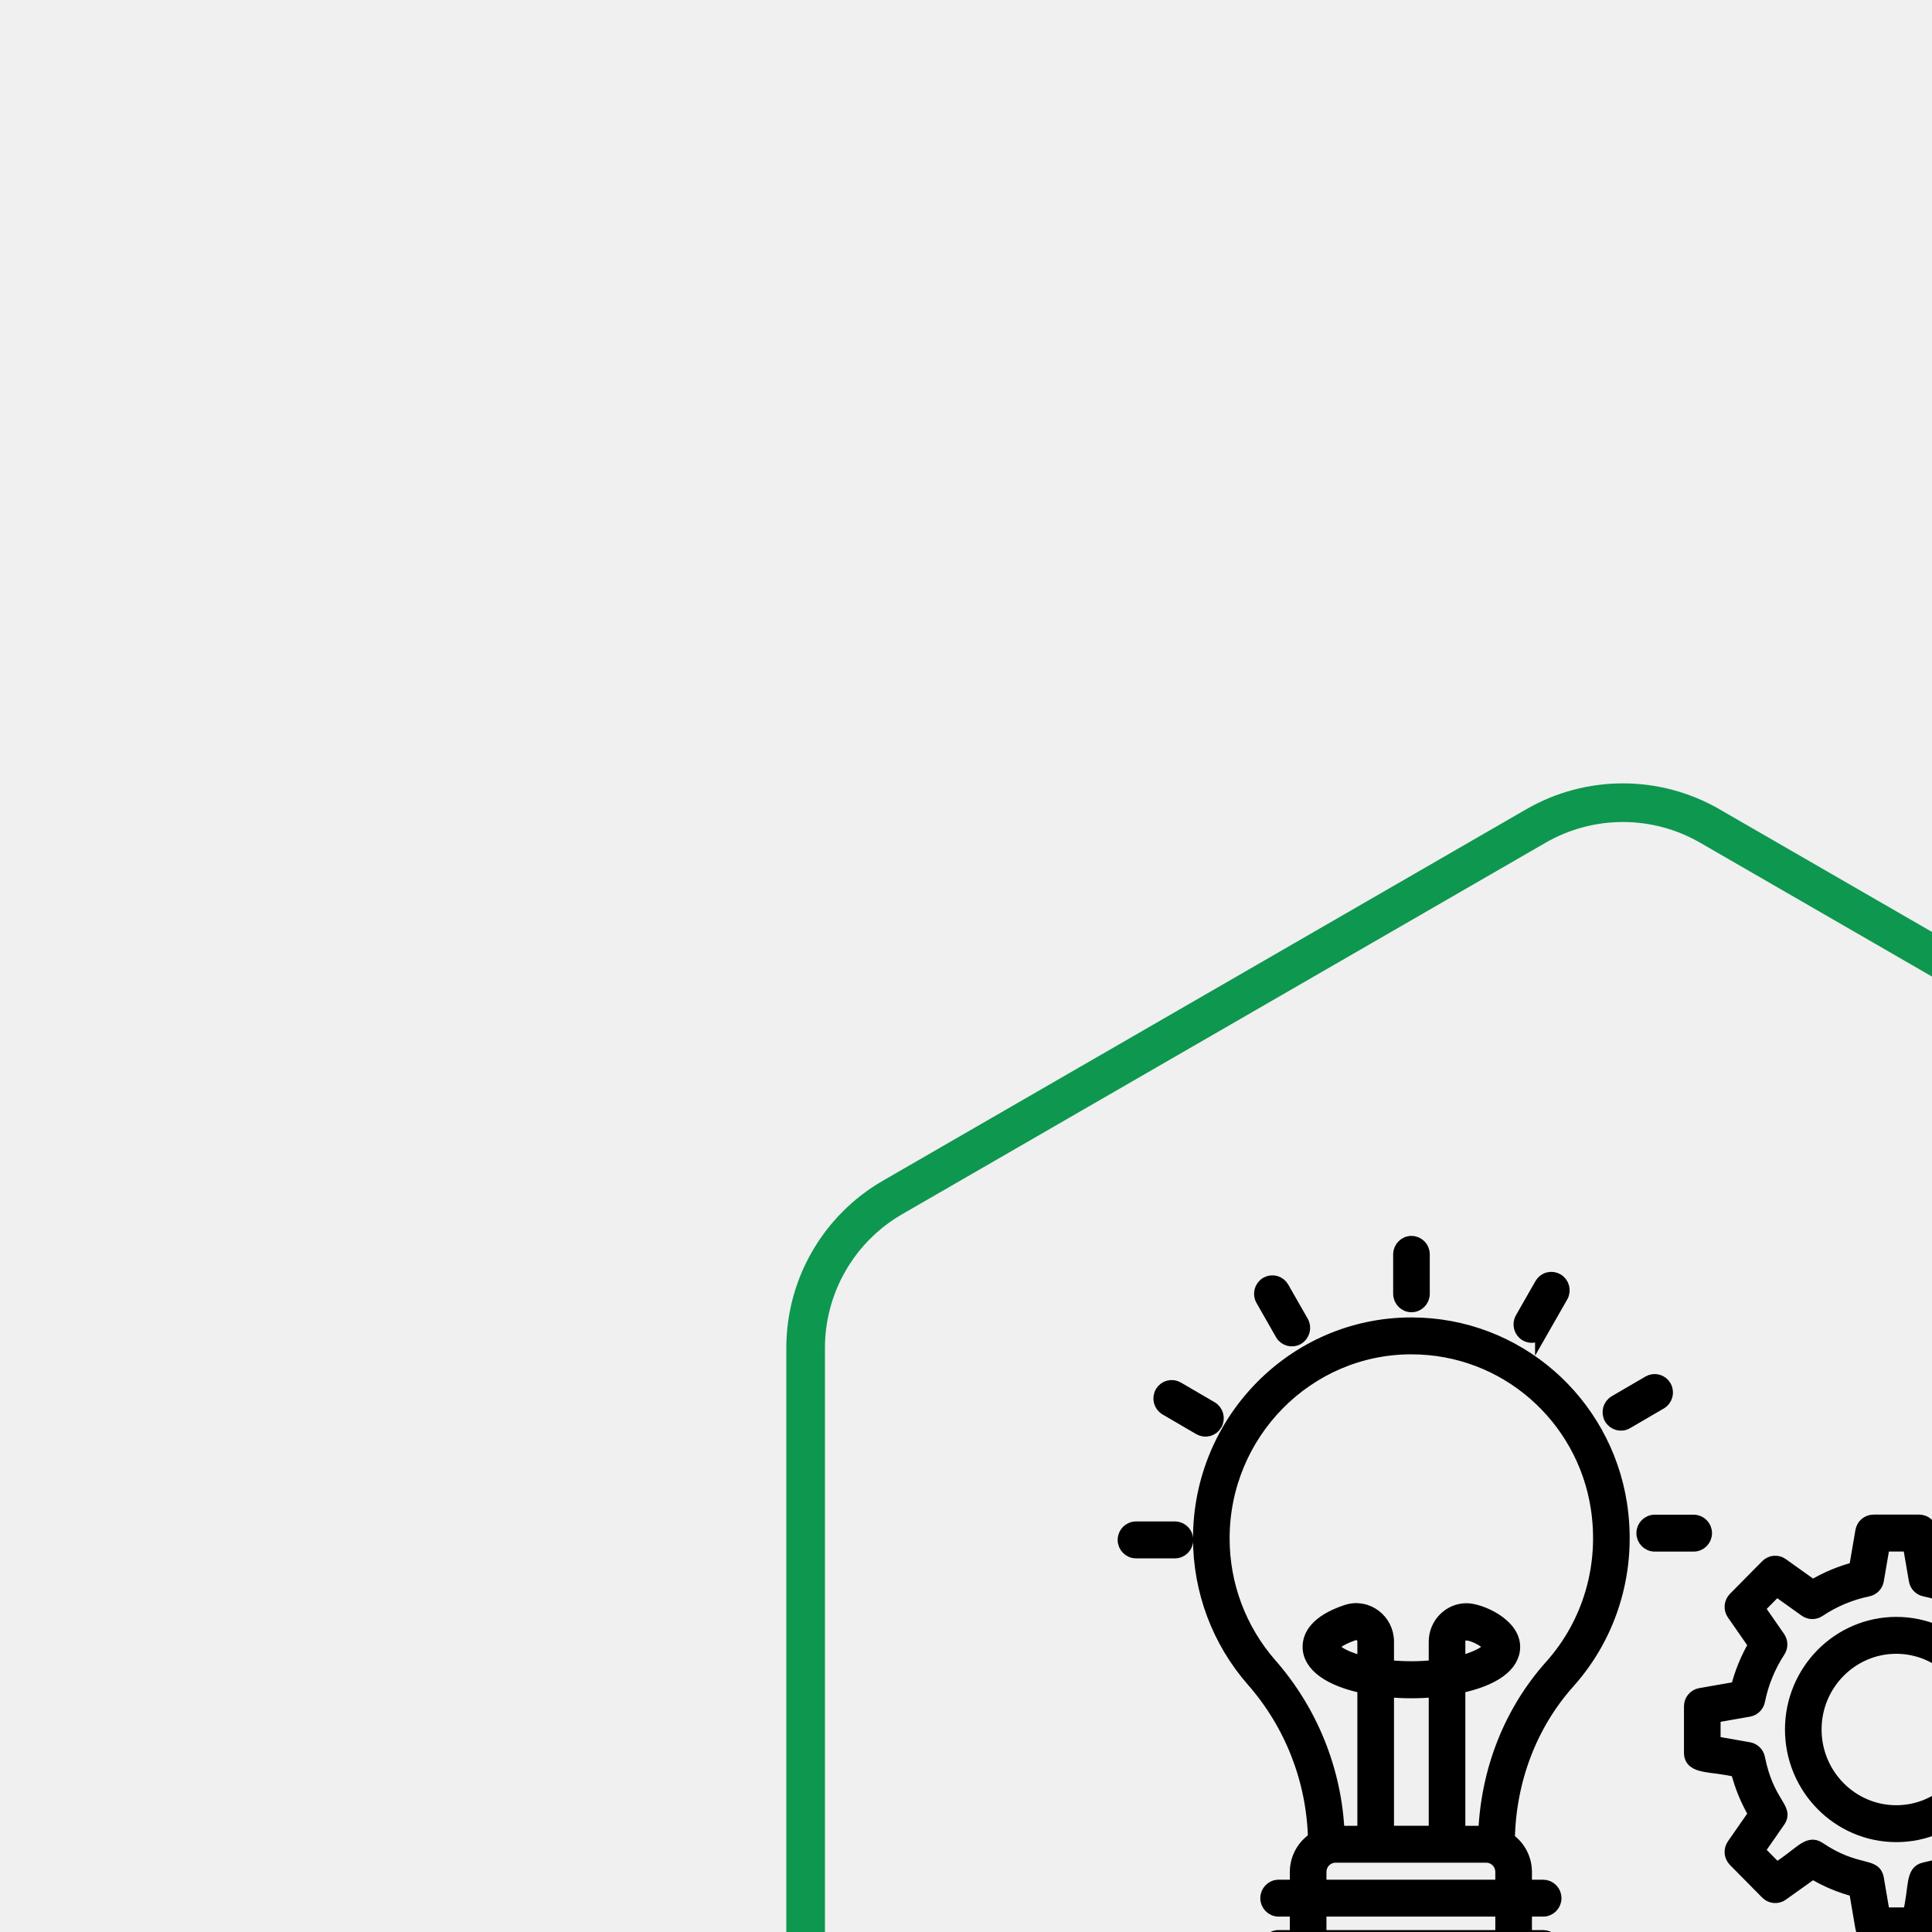
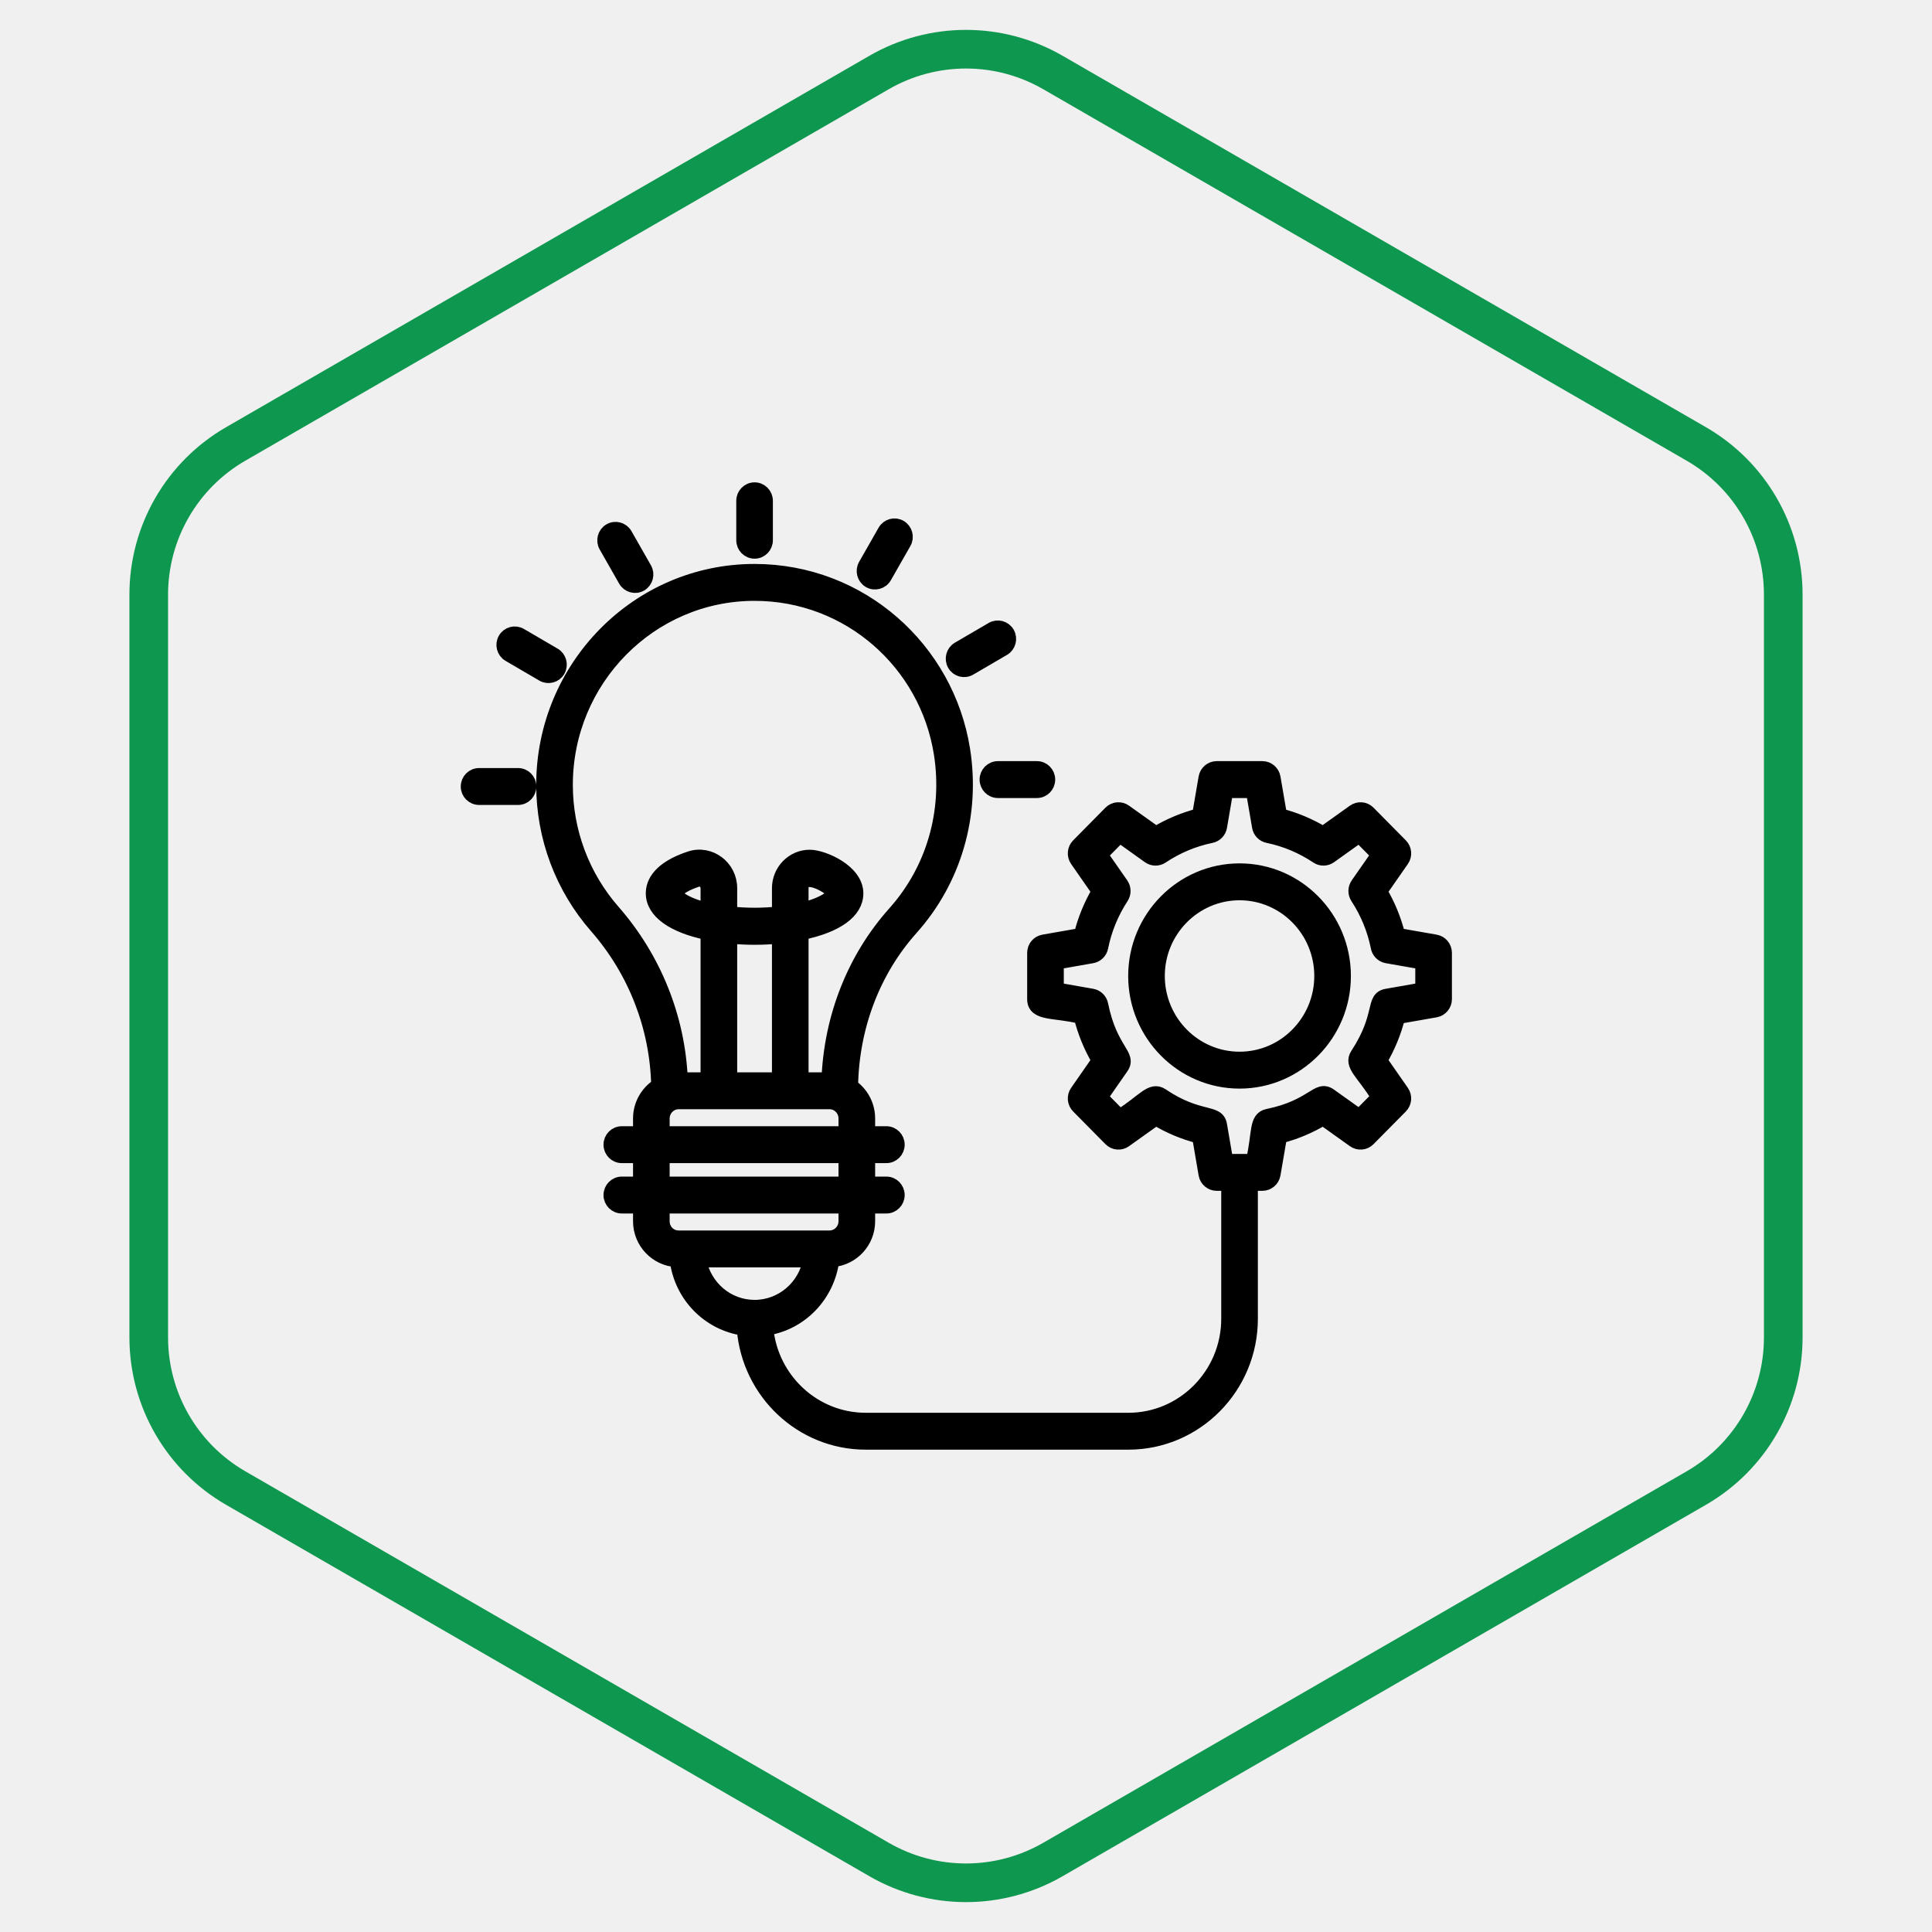
- <svg xmlns="http://www.w3.org/2000/svg" width="100" height="100" viewBox="0 0 100 100">
-   <defs>
-     <clipPath id="3jc8a">
-       <path fill="#fff" d="M79 41.887a10 10 0 0 1 10 0l33.301 19.226a10 10 0 0 1 5 8.66v38.453a10 10 0 0 1-5 8.66L89 136.114a10 10 0 0 1-10 0l-33.301-19.226a10 10 0 0 1-5-8.66V69.773a10 10 0 0 1 5-8.66z" />
-     </clipPath>
-   </defs>
-   <g>
-     <g>
-       <g>
-         <path fill="none" stroke="#0e974f" stroke-miterlimit="50" stroke-width="4" d="M79 41.887a10 10 0 0 1 10 0l33.301 19.226a10 10 0 0 1 5 8.66v38.453a10 10 0 0 1-5 8.66L89 136.114a10 10 0 0 1-10 0l-33.301-19.226a10 10 0 0 1-5-8.66V69.773a10 10 0 0 1 5-8.66z" clip-path="url(&quot;#3jc8a&quot;)" />
-       </g>
-       <g>
-         <path d="M107.601 90.206l-1.822.318c-.8.14-.2 1.004-1.541 3.053-.37.567.317.957 1.075 2.21l-.962.974-1.51-1.077c-.668-.471-.869.577-3.221 1.06-.661.136-.45.922-.785 2.333h-1.361l-.315-1.843c-.136-.793-1.079-.249-3.021-1.559-.564-.378-.965.332-2.186 1.086l-.961-.973 1.063-1.529c.467-.67-.568-.875-1.047-3.259a.602.602 0 0 0-.484-.476l-1.816-.318v-1.379l1.816-.319a.602.602 0 0 0 .484-.475c.185-.922.54-1.791 1.058-2.584a.61.61 0 0 0-.01-.68l-1.064-1.53.961-.973 1.51 1.078c.2.141.469.147.673.01a7.183 7.183 0 0 1 2.554-1.07.602.602 0 0 0 .47-.49l.315-1.838h1.36l.316 1.838c.042.245.229.44.47.49a7.168 7.168 0 0 1 2.548 1.07.594.594 0 0 0 .674-.01l1.509-1.078.962.974-1.065 1.528a.61.61 0 0 0-.01.681 7.34 7.34 0 0 1 1.052 2.548.602.602 0 0 0 .49.511l1.821.32zM70.213 104.25H75.9c-.257 1.354-1.436 2.38-2.848 2.38-1.4 0-2.57-1.008-2.84-2.38zm-1.906-2.04v-.75h9.44v.75c0 .458-.368.83-.82.83h-7.8a.817.817 0 0 1-.82-.83zm0-3.357h9.44v1.397h-9.44zm0-1.96c0-.458.368-.83.82-.83h7.8c.452 0 .82.372.82.83v.75h-9.44zm7.19-10.821v-1.097c0-.968 1.64.036 1.64.265 0 .11-.425.54-1.64.832zm-3.694 1.42c.809.08 1.692.08 2.498 0v7.36h-2.498zm-2.836-2.252c0-.051.193-.377 1.112-.682.243-.084.528.115.528.414v1.104c-1.23-.29-1.64-.72-1.64-.836zm-5.672-5.613c0-5.447 4.375-9.877 9.753-9.877 4.899 0 8.899 3.597 9.633 8.254.474 3.008-.398 6.012-2.391 8.242-2.088 2.333-3.291 5.37-3.424 8.607h-1.37v-7.548c1.806-.371 2.837-1.109 2.837-2.065 0-1.168-1.732-1.908-2.424-1.908-.886 0-1.608.737-1.608 1.643v1.292c-.81.09-1.683.09-2.498 0v-1.295c0-1.115-1.068-1.906-2.097-1.564-1.6.531-1.934 1.29-1.934 1.832 0 .95 1.054 1.702 2.835 2.066v7.547h-1.362a14.137 14.137 0 0 0-3.502-8.693 9.914 9.914 0 0 1-2.448-6.533zm45.006 8.095l-1.925-.337a8.52 8.52 0 0 0-.922-2.249l1.125-1.616a.61.61 0 0 0-.066-.776l-1.673-1.693a.592.592 0 0 0-.767-.067l-1.595 1.139a8.326 8.326 0 0 0-2.218-.932l-.333-1.943a.6.6 0 0 0-.59-.502h-2.366a.6.6 0 0 0-.589.502l-.333 1.943c-.781.201-1.526.514-2.223.932l-1.596-1.139a.592.592 0 0 0-.767.067l-1.673 1.693a.61.61 0 0 0-.066.776l1.124 1.616a8.567 8.567 0 0 0-.92 2.25l-1.92.336a.604.604 0 0 0-.496.597v2.395c0 .828 1.116.59 2.416.934.198.787.506 1.538.92 2.243l-1.124 1.616a.61.61 0 0 0 .066.776l1.673 1.693c.206.208.53.237.767.067l1.595-1.138a8.25 8.25 0 0 0 2.224.932l.333 1.948a.6.6 0 0 0 .59.502h.585v6.97c0 2.877-2.313 5.217-5.156 5.217H78.805c-2.67 0-4.87-2.064-5.129-4.698 1.773-.278 3.161-1.705 3.411-3.542a2.026 2.026 0 0 0 1.856-2.024v-.75h.931c.33 0 .598-.271.598-.605a.601.601 0 0 0-.598-.605h-.931v-1.397h.931c.33 0 .598-.271.598-.605a.601.601 0 0 0-.598-.605h-.931v-.75c0-.7-.351-1.319-.884-1.686.057-3.067 1.153-5.954 3.116-8.15 2.238-2.502 3.217-5.872 2.686-9.244-.824-5.224-5.31-9.273-10.813-9.273-6.036 0-10.948 4.973-10.948 11.087 0 2.705.976 5.31 2.748 7.335a12.908 12.908 0 0 1 3.202 8.213 2.04 2.04 0 0 0-.938 1.718v.75h-.931c-.33 0-.598.271-.598.605 0 .334.268.605.598.605h.93v1.397h-.93c-.33 0-.598.27-.598.605 0 .334.268.605.598.605h.93v.75c0 1.085.844 1.966 1.9 2.028.241 1.836 1.66 3.285 3.47 3.544.265 3.298 2.998 5.902 6.324 5.902H92.4c3.502 0 6.351-2.883 6.351-6.426v-6.971h.586a.6.6 0 0 0 .589-.502l.334-1.949c.776-.2 1.52-.513 2.217-.932l1.595 1.14c.239.169.562.14.767-.068l1.673-1.693a.61.61 0 0 0 .066-.776l-1.125-1.616a8.513 8.513 0 0 0 .922-2.243l1.925-.338a.603.603 0 0 0 .496-.596V88.32a.603.603 0 0 0-.496-.597z" />
-         <path fill="none" stroke="#000" stroke-miterlimit="50" stroke-width=".7" d="M107.601 90.206l-1.822.318c-.8.14-.2 1.004-1.541 3.053-.37.567.317.957 1.075 2.21l-.962.974-1.51-1.077c-.668-.471-.869.577-3.221 1.06-.661.136-.45.922-.785 2.333h-1.361l-.315-1.843c-.136-.793-1.079-.249-3.021-1.559-.564-.378-.965.332-2.186 1.086l-.961-.973 1.063-1.529c.467-.67-.568-.875-1.047-3.259a.602.602 0 0 0-.484-.476l-1.816-.318v-1.379l1.816-.319a.602.602 0 0 0 .484-.475c.185-.922.54-1.791 1.058-2.584a.61.61 0 0 0-.01-.68l-1.064-1.53.961-.973 1.51 1.078c.2.141.469.147.673.01a7.183 7.183 0 0 1 2.554-1.07.602.602 0 0 0 .47-.49l.315-1.838h1.36l.316 1.838c.042.245.229.44.47.49a7.168 7.168 0 0 1 2.548 1.07.594.594 0 0 0 .674-.01l1.509-1.078.962.974-1.065 1.528a.61.61 0 0 0-.01.681 7.34 7.34 0 0 1 1.052 2.548.602.602 0 0 0 .49.511l1.821.32zM70.213 104.25H75.9c-.257 1.354-1.436 2.38-2.848 2.38-1.4 0-2.57-1.008-2.84-2.38zm-1.906-2.04v-.75h9.44v.75c0 .458-.368.83-.82.83h-7.8a.817.817 0 0 1-.82-.83zm0-3.357h9.44v1.397h-9.44zm0-1.96c0-.458.368-.83.82-.83h7.8c.452 0 .82.372.82.83v.75h-9.44zm7.19-10.821v-1.097c0-.968 1.64.036 1.64.265 0 .11-.425.54-1.64.832zm-3.694 1.42c.809.08 1.692.08 2.498 0v7.36h-2.498zm-2.836-2.252c0-.051.193-.377 1.112-.682.243-.084.528.115.528.414v1.104c-1.23-.29-1.64-.72-1.64-.836zm-5.672-5.613c0-5.447 4.375-9.877 9.753-9.877 4.899 0 8.899 3.597 9.633 8.254.474 3.008-.398 6.012-2.391 8.242-2.088 2.333-3.291 5.37-3.424 8.607h-1.37v-7.548c1.806-.371 2.837-1.109 2.837-2.065 0-1.168-1.732-1.908-2.424-1.908-.886 0-1.608.737-1.608 1.643v1.292c-.81.09-1.683.09-2.498 0v-1.295c0-1.115-1.068-1.906-2.097-1.564-1.6.531-1.934 1.29-1.934 1.832 0 .95 1.054 1.702 2.835 2.066v7.547h-1.362a14.137 14.137 0 0 0-3.502-8.693 9.914 9.914 0 0 1-2.448-6.533zm45.006 8.095l-1.925-.337a8.52 8.52 0 0 0-.922-2.249l1.125-1.616a.61.61 0 0 0-.066-.776l-1.673-1.693a.592.592 0 0 0-.767-.067l-1.595 1.139a8.326 8.326 0 0 0-2.218-.932l-.333-1.943a.6.6 0 0 0-.59-.502h-2.366a.6.6 0 0 0-.589.502l-.333 1.943c-.781.201-1.526.514-2.223.932l-1.596-1.139a.592.592 0 0 0-.767.067l-1.673 1.693a.61.61 0 0 0-.066.776l1.124 1.616a8.567 8.567 0 0 0-.92 2.25l-1.92.336a.604.604 0 0 0-.496.597v2.395c0 .828 1.116.59 2.416.934.198.787.506 1.538.92 2.243l-1.124 1.616a.61.61 0 0 0 .066.776l1.673 1.693c.206.208.53.237.767.067l1.595-1.138a8.25 8.25 0 0 0 2.224.932l.333 1.948a.6.6 0 0 0 .59.502h.585v6.97c0 2.877-2.313 5.217-5.156 5.217H78.805c-2.67 0-4.87-2.064-5.129-4.698 1.773-.278 3.161-1.705 3.411-3.542a2.026 2.026 0 0 0 1.856-2.024v-.75h.931c.33 0 .598-.271.598-.605a.601.601 0 0 0-.598-.605h-.931v-1.397h.931c.33 0 .598-.271.598-.605a.601.601 0 0 0-.598-.605h-.931v-.75c0-.7-.351-1.319-.884-1.686.057-3.067 1.153-5.954 3.116-8.15 2.238-2.502 3.217-5.872 2.686-9.244-.824-5.224-5.31-9.273-10.813-9.273-6.036 0-10.948 4.973-10.948 11.087 0 2.705.976 5.31 2.748 7.335a12.908 12.908 0 0 1 3.202 8.213 2.04 2.04 0 0 0-.938 1.718v.75h-.931c-.33 0-.598.271-.598.605 0 .334.268.605.598.605h.93v1.397h-.93c-.33 0-.598.27-.598.605 0 .334.268.605.598.605h.93v.75c0 1.085.844 1.966 1.9 2.028.241 1.836 1.66 3.285 3.47 3.544.265 3.298 2.998 5.902 6.324 5.902H92.4c3.502 0 6.351-2.883 6.351-6.426v-6.971h.586a.6.6 0 0 0 .589-.502l.334-1.949c.776-.2 1.52-.513 2.217-.932l1.595 1.14c.239.169.562.14.767-.068l1.673-1.693a.61.61 0 0 0 .066-.776l-1.125-1.616a8.513 8.513 0 0 0 .922-2.243l1.925-.338a.603.603 0 0 0 .496-.596V88.32a.603.603 0 0 0-.496-.597z" />
-       </g>
-       <g>
-         <path d="M98.149 93.788c-2.323 0-4.214-1.916-4.214-4.27 0-2.354 1.89-4.268 4.214-4.268 2.323 0 4.213 1.914 4.213 4.268s-1.89 4.27-4.213 4.27zm.005-9.748c-2.985 0-5.414 2.457-5.414 5.478s2.429 5.48 5.414 5.48 5.413-2.459 5.413-5.48c0-3.02-2.428-5.478-5.413-5.478z" />
-         <path fill="none" stroke="#000" stroke-miterlimit="50" stroke-width=".7" d="M98.149 93.788c-2.323 0-4.214-1.916-4.214-4.27 0-2.354 1.89-4.268 4.214-4.268 2.323 0 4.213 1.914 4.213 4.268s-1.89 4.27-4.213 4.27zm.005-9.748c-2.985 0-5.414 2.457-5.414 5.478s2.429 5.48 5.414 5.48 5.413-2.459 5.413-5.48c0-3.02-2.428-5.478-5.413-5.478z" />
-       </g>
-       <g>
-         <path d="M73.655 66.966v-2.041a.601.601 0 0 0-.597-.605c-.33 0-.598.27-.598.605v2.041c0 .334.268.605.598.605.33 0 .597-.27.597-.605z" />
-         <path fill="none" stroke="#000" stroke-miterlimit="50" stroke-width=".7" d="M73.655 66.966v-2.041a.601.601 0 0 0-.597-.605c-.33 0-.598.27-.598.605v2.041c0 .334.268.605.598.605.33 0 .597-.27.597-.605z" />
-       </g>
-       <g>
-         <path d="M66.349 69.036c.165.29.531.388.816.221a.609.609 0 0 0 .219-.826l-1.009-1.768a.593.593 0 0 0-.816-.221.609.609 0 0 0-.219.826z" />
-         <path fill="none" stroke="#000" stroke-miterlimit="50" stroke-width=".7" d="M66.349 69.036c.165.29.531.388.816.221a.609.609 0 0 0 .219-.826l-1.009-1.768a.593.593 0 0 0-.816-.221.609.609 0 0 0-.219.826z" />
-       </g>
-       <g>
-         <path d="M62.912 73.708a.609.609 0 0 0-.219-.826l-1.747-1.02a.593.593 0 0 0-.816.22.609.609 0 0 0 .219.827l1.747 1.02a.594.594 0 0 0 .816-.22z" />
-         <path fill="none" stroke="#000" stroke-miterlimit="50" stroke-width=".7" d="M62.912 73.708a.609.609 0 0 0-.219-.826l-1.747-1.02a.593.593 0 0 0-.816.22.609.609 0 0 0 .219.827l1.747 1.02a.594.594 0 0 0 .816-.22z" />
-       </g>
-       <g>
-         <path d="M60.816 79.1h-2.018c-.33 0-.598.27-.598.605 0 .334.268.605.598.605h2.018c.33 0 .597-.271.597-.605a.601.601 0 0 0-.597-.605z" />
-         <path fill="none" stroke="#000" stroke-miterlimit="50" stroke-width=".7" d="M60.816 79.1h-2.018c-.33 0-.598.27-.598.605 0 .334.268.605.598.605h2.018c.33 0 .597-.271.597-.605a.601.601 0 0 0-.597-.605z" />
-       </g>
-       <g>
-         <path d="M85.05 79.355c0 .334.268.605.598.605h2.018c.33 0 .597-.271.597-.605a.601.601 0 0 0-.597-.605h-2.018c-.33 0-.598.27-.598.605z" />
-         <path fill="none" stroke="#000" stroke-miterlimit="50" stroke-width=".7" d="M85.05 79.355c0 .334.268.605.598.605h2.018c.33 0 .597-.271.597-.605a.601.601 0 0 0-.597-.605h-2.018c-.33 0-.598.27-.598.605z" />
-       </g>
-       <g>
-         <path d="M85.347 71.551l-1.748 1.02a.609.609 0 0 0-.219.827c.165.29.532.388.816.221l1.748-1.02a.609.609 0 0 0 .219-.826.593.593 0 0 0-.816-.222z" />
-         <path fill="none" stroke="#000" stroke-miterlimit="50" stroke-width=".7" d="M85.347 71.551l-1.748 1.02a.609.609 0 0 0-.219.827c.165.29.532.388.816.221l1.748-1.02a.609.609 0 0 0 .219-.826.593.593 0 0 0-.816-.222z" />
-       </g>
-       <g>
-         <path d="M79.805 68.855l1.01-1.768a.609.609 0 0 0-.22-.826.594.594 0 0 0-.816.222L78.77 68.25a.609.609 0 0 0 .219.826.594.594 0 0 0 .816-.222z" />
-         <path fill="none" stroke="#000" stroke-miterlimit="50" stroke-width=".7" d="M79.805 68.855l1.01-1.768a.609.609 0 0 0-.22-.826.594.594 0 0 0-.816.222L78.77 68.25a.609.609 0 0 0 .219.826.594.594 0 0 0 .816-.222z" />
-       </g>
-     </g>
+ <svg xmlns="http://www.w3.org/2000/svg" width="100px" height="100px" viewBox="0 0 100 100" version="1.1">
+   <g id="Icons/razrabotka_icon" stroke="none" stroke-width="1" fill="none" fill-rule="evenodd">
+     <path d="M54.5,3.753 C51.715,2.145 48.285,2.145 45.5,3.753 L12.199,22.979 C9.414,24.587 7.699,27.558 7.699,30.774 L7.699,69.226 C7.699,72.442 9.414,75.413 12.199,77.021 L45.5,96.247 C48.285,97.855 51.715,97.855 54.5,96.247 L87.801,77.021 C90.586,75.413 92.301,72.442 92.301,69.226 L92.301,30.774 C92.301,27.558 90.586,24.587 87.801,22.979 L54.5,3.753 Z" id="Polygon" stroke="#0E974F" stroke-width="2" />
+     <path d="M74.305,48.723 L72.381,48.386 C72.183,47.597 71.874,46.843 71.458,46.136 L72.584,44.52 C72.751,44.28 72.723,43.952 72.518,43.744 L70.844,42.051 C70.639,41.843 70.316,41.815 70.077,41.984 L68.482,43.123 C67.785,42.704 67.041,42.391 66.264,42.191 L65.931,40.248 C65.881,39.958 65.632,39.746 65.342,39.746 L62.975,39.746 C62.685,39.746 62.436,39.958 62.386,40.248 L62.053,42.191 C61.272,42.392 60.527,42.705 59.83,43.123 L58.234,41.984 C57.996,41.815 57.673,41.843 57.467,42.051 L55.794,43.744 C55.589,43.952 55.561,44.28 55.728,44.52 L56.852,46.136 C56.439,46.842 56.13,47.595 55.932,48.386 L54.012,48.723 C53.726,48.773 53.516,49.025 53.516,49.319 L53.516,51.714 C53.516,52.542 54.632,52.304 55.932,52.648 C56.13,53.435 56.438,54.187 56.852,54.891 L55.728,56.508 C55.561,56.748 55.589,57.075 55.794,57.283 L57.467,58.976 C57.673,59.184 57.996,59.213 58.234,59.043 L59.829,57.905 C60.519,58.323 61.265,58.635 62.053,58.837 L62.386,60.785 C62.436,61.075 62.684,61.287 62.975,61.287 L63.561,61.287 L63.561,68.258 C63.561,71.134 61.248,73.475 58.406,73.475 L44.809,73.475 C42.14,73.475 39.938,71.41 39.68,68.777 C41.453,68.499 42.841,67.071 43.091,65.234 C44.127,65.15 44.947,64.28 44.947,63.21 L44.947,62.46 L45.878,62.46 C46.208,62.46 46.476,62.189 46.476,61.855 C46.476,61.521 46.208,61.25 45.878,61.25 L44.947,61.25 L44.947,59.853 L45.878,59.853 C46.208,59.853 46.476,59.582 46.476,59.248 C46.476,58.914 46.208,58.643 45.878,58.643 L44.947,58.643 L44.947,57.893 C44.947,57.193 44.596,56.575 44.064,56.207 C44.12,53.14 45.216,50.253 47.179,48.057 C49.418,45.555 50.396,42.185 49.865,38.814 C49.042,33.59 44.555,29.54 39.053,29.54 C33.016,29.54 28.104,34.514 28.104,40.627 C28.104,43.333 29.08,45.937 30.852,47.962 C32.863,50.259 33.987,53.166 34.055,56.175 C33.492,56.537 33.116,57.17 33.116,57.893 L33.116,58.643 L32.185,58.643 C31.855,58.643 31.587,58.914 31.587,59.248 C31.587,59.582 31.855,59.853 32.185,59.853 L33.116,59.853 L33.116,61.25 L32.185,61.25 C31.855,61.25 31.587,61.521 31.587,61.855 C31.587,62.189 31.855,62.46 32.185,62.46 L33.116,62.46 L33.116,63.21 C33.116,64.295 33.959,65.176 35.016,65.238 C35.256,67.074 36.676,68.523 38.485,68.782 C38.75,72.08 41.483,74.684 44.809,74.684 L58.406,74.684 C61.908,74.684 64.757,71.801 64.757,68.258 L64.757,61.287 L65.342,61.287 C65.633,61.287 65.881,61.075 65.931,60.785 L66.265,58.836 C67.041,58.635 67.785,58.324 68.482,57.905 L70.077,59.043 C70.316,59.213 70.639,59.184 70.844,58.976 L72.518,57.283 C72.723,57.075 72.751,56.748 72.584,56.508 L71.458,54.891 C71.873,54.187 72.181,53.435 72.38,52.648 L74.305,52.311 C74.591,52.26 74.801,52.009 74.801,51.714 L74.801,49.319 C74.801,49.024 74.591,48.773 74.305,48.723 Z M29.3,40.627 C29.3,35.181 33.675,30.75 39.053,30.75 C43.951,30.75 47.951,34.347 48.685,39.004 C49.159,42.012 48.288,45.016 46.294,47.246 C44.207,49.579 43.003,52.617 42.87,55.853 L41.501,55.853 L41.501,48.305 C43.306,47.934 44.337,47.197 44.337,46.24 C44.337,45.073 42.605,44.332 41.913,44.332 C41.027,44.332 40.306,45.069 40.306,45.976 L40.306,47.267 C39.495,47.356 38.622,47.357 37.807,47.267 L37.807,45.972 C37.807,44.857 36.739,44.067 35.71,44.408 C34.111,44.939 33.776,45.698 33.776,46.24 C33.776,47.189 34.83,47.942 36.611,48.306 L36.611,55.853 L35.25,55.853 C35.111,52.663 33.88,49.597 31.747,47.16 C30.169,45.357 29.3,43.036 29.3,40.627 Z M36.611,47.076 C35.38,46.787 34.971,46.357 34.971,46.24 C34.971,46.189 35.164,45.863 36.083,45.558 C36.327,45.474 36.611,45.674 36.611,45.972 L36.611,47.076 L36.611,47.076 Z M37.807,48.492 C38.616,48.572 39.499,48.572 40.306,48.492 L40.306,55.853 L37.807,55.853 L37.807,48.492 Z M41.501,47.072 L41.501,45.976 C41.501,45.007 43.142,46.011 43.142,46.24 C43.142,46.35 42.716,46.78 41.501,47.072 Z M34.311,57.893 C34.311,57.435 34.679,57.063 35.132,57.063 C35.345,57.063 43.012,57.063 42.931,57.063 C43.383,57.063 43.751,57.435 43.751,57.893 L43.751,58.643 L34.311,58.643 L34.311,57.893 Z M34.311,59.853 L43.751,59.853 L43.751,61.25 L34.311,61.25 L34.311,59.853 Z M34.311,63.21 L34.311,62.46 L43.751,62.46 L43.751,63.21 C43.751,63.668 43.383,64.04 42.931,64.04 C42.255,64.04 34.834,64.04 35.132,64.04 C34.671,64.04 34.311,63.676 34.311,63.21 Z M36.217,65.25 L41.904,65.25 C41.647,66.605 40.468,67.631 39.057,67.631 C37.657,67.631 36.485,66.622 36.217,65.25 Z M73.605,51.206 L71.784,51.525 C70.983,51.665 71.582,52.528 70.242,54.577 C69.873,55.144 70.559,55.534 71.317,56.788 L70.355,57.761 L68.846,56.684 C68.177,56.213 67.976,57.261 65.624,57.744 C64.963,57.88 65.175,58.667 64.839,60.077 L63.478,60.077 L63.163,58.234 C63.027,57.441 62.084,57.986 60.142,56.675 C59.578,56.297 59.177,57.007 57.957,57.761 L56.995,56.788 L58.059,55.259 C58.525,54.59 57.49,54.384 57.011,52 C56.961,51.756 56.77,51.567 56.527,51.525 L54.712,51.206 L54.712,49.828 L56.527,49.509 C56.77,49.466 56.961,49.277 57.011,49.033 C57.196,48.111 57.552,47.242 58.069,46.45 C58.204,46.242 58.2,45.972 58.059,45.768 L56.995,44.24 L57.957,43.266 L59.466,44.344 C59.667,44.486 59.935,44.491 60.14,44.354 C60.922,43.831 61.782,43.471 62.693,43.284 C62.934,43.234 63.121,43.04 63.163,42.794 L63.478,40.956 L64.839,40.956 L65.154,42.794 C65.196,43.04 65.383,43.234 65.624,43.284 C66.53,43.47 67.388,43.83 68.172,44.354 C68.378,44.491 68.644,44.486 68.846,44.344 L70.355,43.266 L71.317,44.24 L70.252,45.768 C70.111,45.972 70.107,46.243 70.242,46.45 C70.755,47.235 71.108,48.092 71.294,48.997 C71.329,49.253 71.525,49.463 71.784,49.509 L73.605,49.828 L73.605,51.206 Z" id="Shape" stroke="#000000" stroke-width="0.7" fill="#000000" fill-rule="nonzero" />
+     <path d="M64.159,45.038 C61.174,45.038 58.745,47.496 58.745,50.517 C58.745,53.538 61.174,55.996 64.159,55.996 C67.144,55.996 69.572,53.538 69.572,50.517 C69.572,47.496 67.144,45.038 64.159,45.038 Z M64.159,54.786 C61.833,54.786 59.94,52.871 59.94,50.517 C59.94,48.163 61.833,46.248 64.159,46.248 C66.485,46.248 68.377,48.163 68.377,50.517 C68.377,52.871 66.485,54.786 64.159,54.786 Z" id="Shape" stroke="#000000" stroke-width="0.7" fill="#000000" fill-rule="nonzero" />
+     <path d="M39.654,27.962 L39.654,25.921 C39.654,25.587 39.387,25.316 39.057,25.316 C38.727,25.316 38.459,25.587 38.459,25.921 L38.459,27.962 C38.459,28.296 38.727,28.567 39.057,28.567 C39.387,28.567 39.654,28.296 39.654,27.962 Z" id="Path" stroke="#000000" stroke-width="0.7" fill="#000000" fill-rule="nonzero" />
+     <path d="M32.353,30.038 C32.518,30.328 32.885,30.426 33.17,30.259 C33.455,30.092 33.553,29.722 33.388,29.433 L32.38,27.665 C32.215,27.377 31.85,27.275 31.563,27.444 C31.278,27.611 31.18,27.981 31.345,28.27 L32.353,30.038 Z" id="Path" stroke="#000000" stroke-width="0.7" fill="#000000" fill-rule="nonzero" />
+     <path d="M28.907,34.703 C29.072,34.414 28.974,34.044 28.689,33.877 L26.942,32.857 C26.654,32.689 26.289,32.79 26.125,33.078 C25.96,33.367 26.058,33.737 26.344,33.904 L28.091,34.925 C28.376,35.091 28.742,34.993 28.907,34.703 Z" id="Path" stroke="#000000" stroke-width="0.7" fill="#000000" fill-rule="nonzero" />
+     <path d="M26.815,40.104 L24.797,40.104 C24.467,40.104 24.199,40.375 24.199,40.709 C24.199,41.043 24.467,41.314 24.797,41.314 L26.815,41.314 C27.145,41.314 27.412,41.043 27.412,40.709 C27.412,40.375 27.145,40.104 26.815,40.104 Z" id="Path" stroke="#000000" stroke-width="0.7" fill="#000000" fill-rule="nonzero" />
+     <path d="M51.054,40.351 C51.054,40.685 51.322,40.956 51.652,40.956 L53.67,40.956 C54,40.956 54.267,40.685 54.267,40.351 C54.267,40.017 54,39.746 53.67,39.746 L51.652,39.746 C51.322,39.746 51.054,40.017 51.054,40.351 Z" id="Path" stroke="#000000" stroke-width="0.7" fill="#000000" fill-rule="nonzero" />
+     <path d="M51.348,32.547 L49.6,33.568 C49.315,33.735 49.217,34.104 49.382,34.394 C49.547,34.684 49.913,34.782 50.198,34.615 L51.946,33.595 C52.231,33.428 52.33,33.058 52.165,32.768 C52,32.48 51.635,32.379 51.348,32.547 Z" id="Path" stroke="#000000" stroke-width="0.7" fill="#000000" fill-rule="nonzero" />
+     <path d="M45.807,29.859 L46.816,28.091 C46.981,27.802 46.883,27.432 46.597,27.265 C46.311,27.097 45.945,27.198 45.781,27.486 L44.772,29.254 C44.607,29.543 44.705,29.914 44.99,30.08 C45.275,30.247 45.641,30.149 45.807,29.859 Z" id="Path" stroke="#000000" stroke-width="0.7" fill="#000000" fill-rule="nonzero" />
  </g>
</svg>
